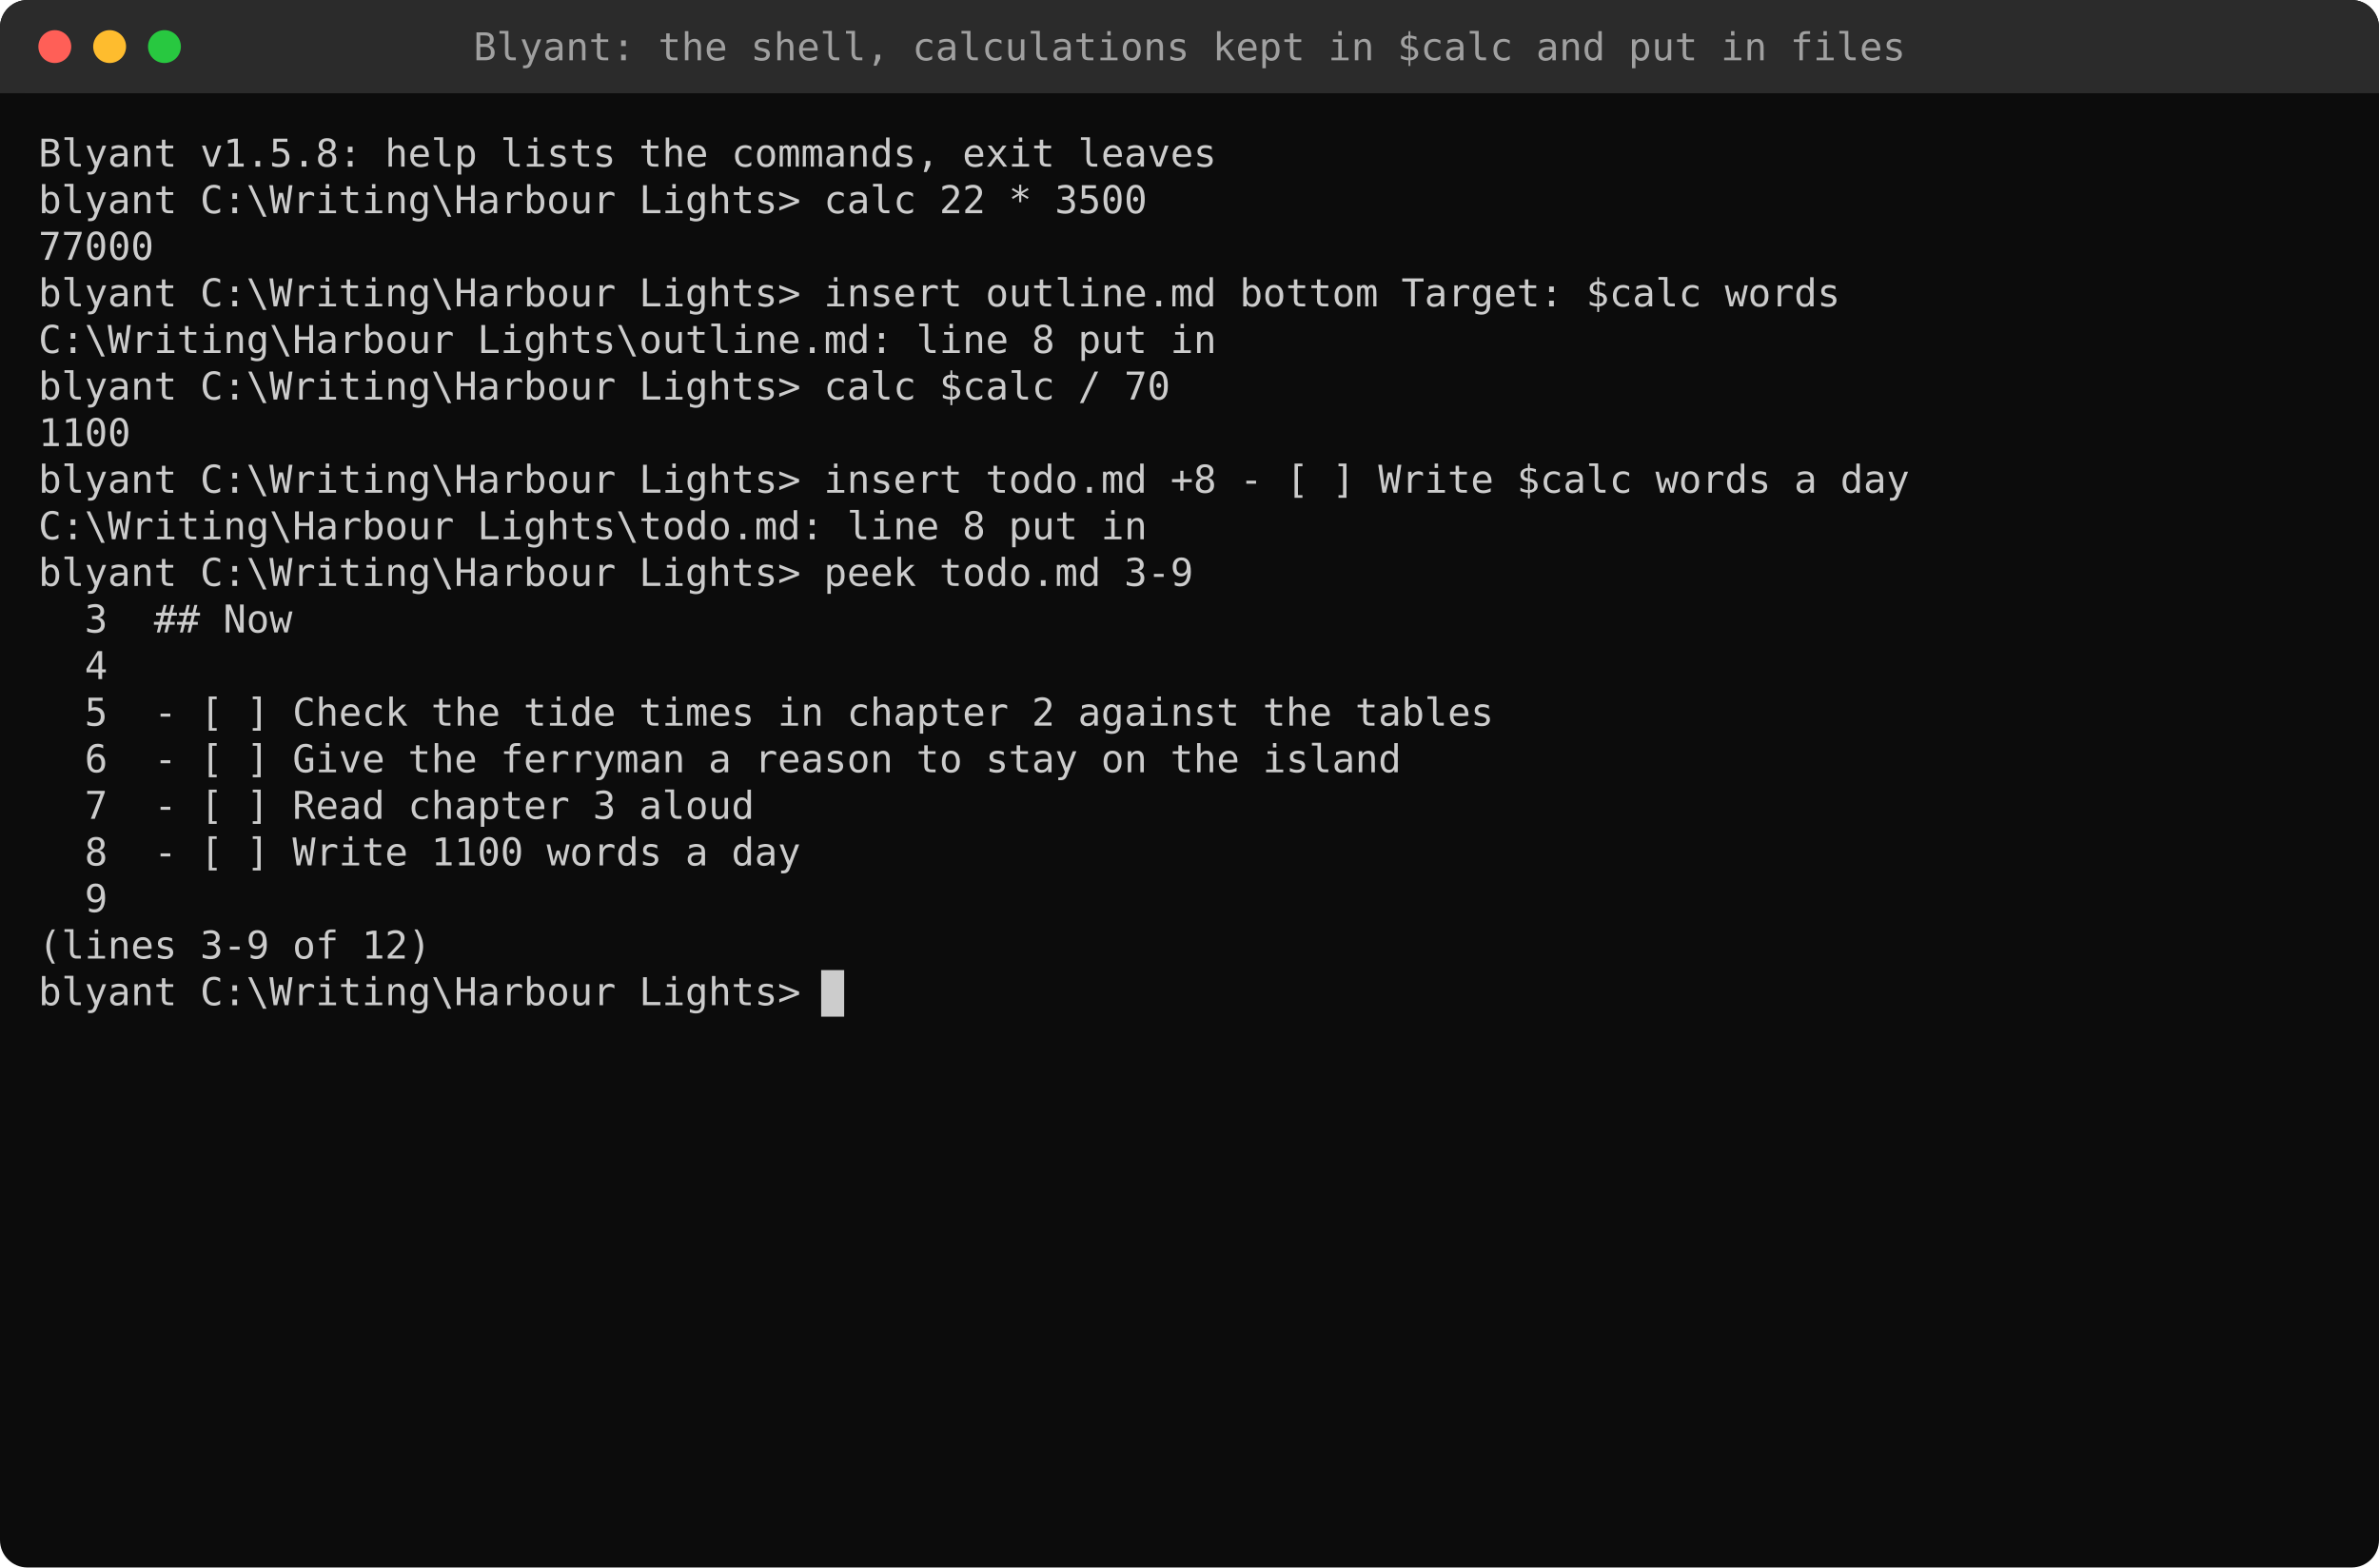
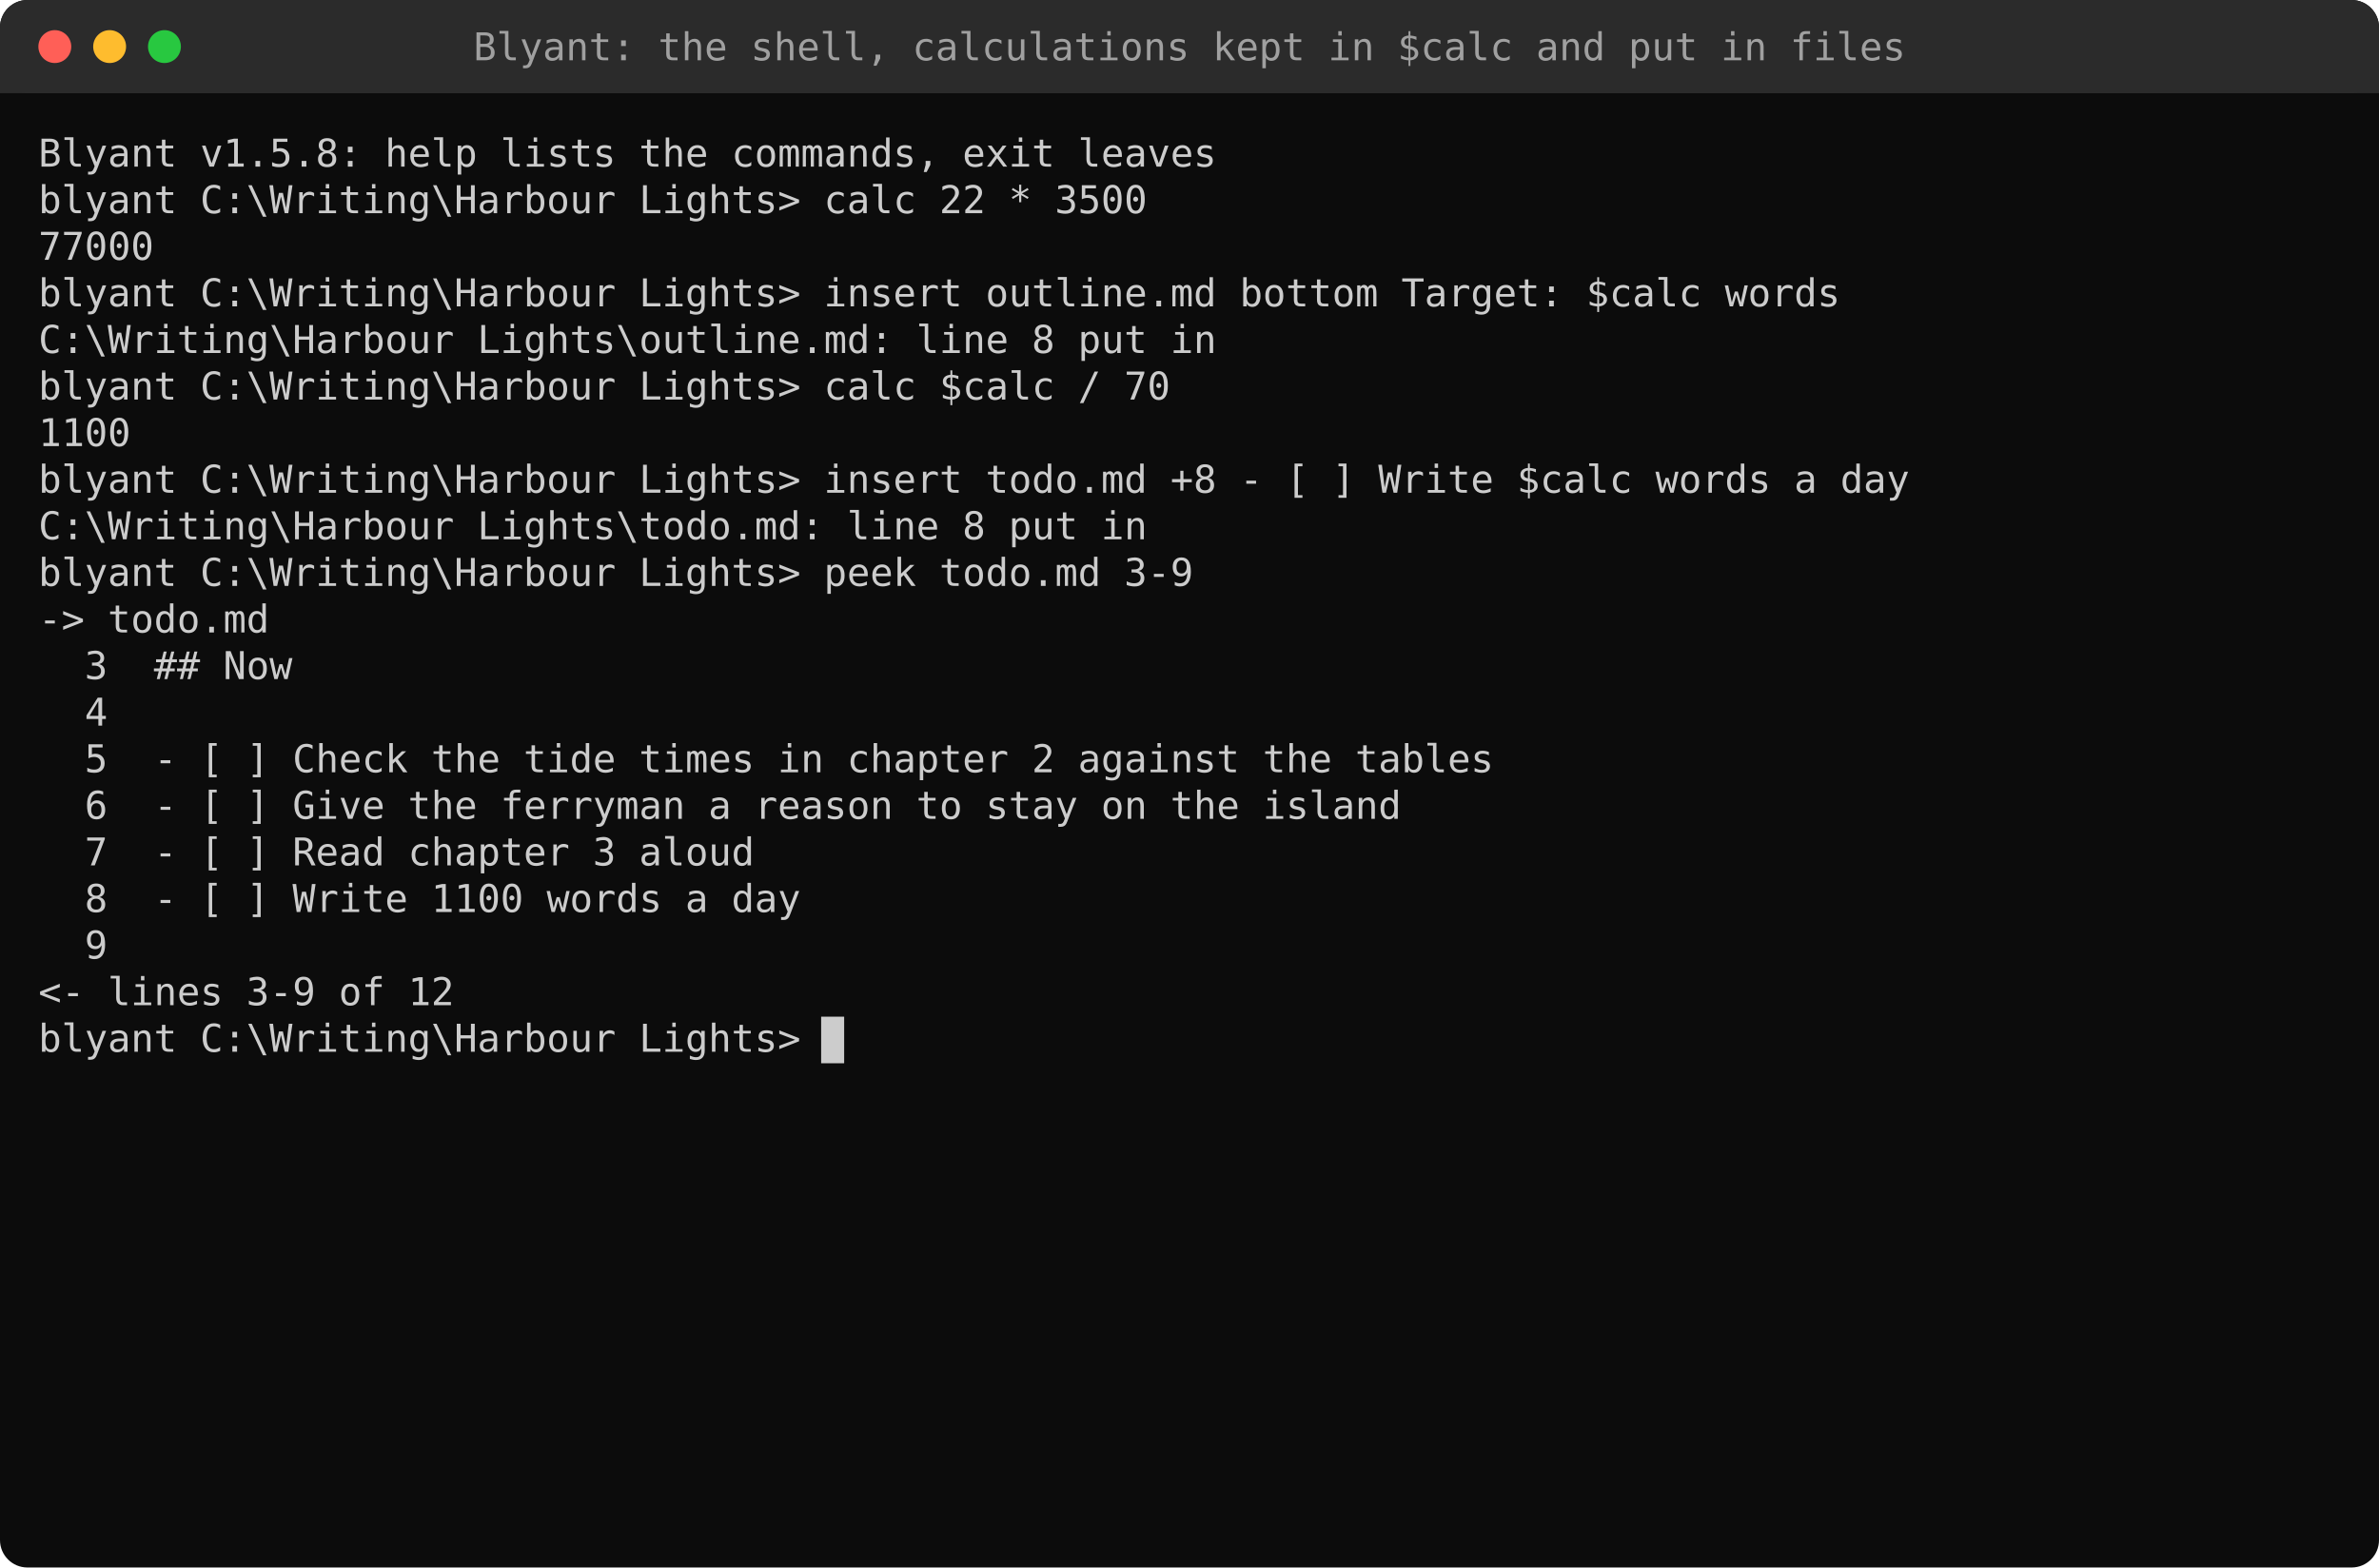
<svg xmlns="http://www.w3.org/2000/svg" width="868" height="572" viewBox="0 0 868 572">
  <style>text{font-family:"Cascadia Mono","Cascadia Code",Consolas,"DejaVu Sans Mono",Menlo,monospace;font-size:14px;white-space:pre}</style>
  <rect width="100%" height="100%" rx="10" fill="#0C0C0C" />
  <rect width="100%" height="34" rx="10" fill="#2B2B2B" />
  <rect y="24" width="100%" height="10" fill="#2B2B2B" />
  <circle cx="20" cy="17" r="6" fill="#FF5F57" />
  <circle cx="40" cy="17" r="6" fill="#FEBC2E" />
  <circle cx="60" cy="17" r="6" fill="#28C840" />
  <text x="434.0" y="22" fill="#A0A0A0" text-anchor="middle">Blyant: the shell, calculations kept in $calc and put in files</text>
  <text x="14.0" y="60.8" fill="#CCCCCC" textLength="428.4" lengthAdjust="spacingAndGlyphs" xml:space="preserve">Blyant v1.5.8: help lists the commands, exit leaves</text>
  <text x="14.0" y="77.8" fill="#CCCCCC" textLength="403.2" lengthAdjust="spacingAndGlyphs" xml:space="preserve">blyant C:\Writing\Harbour Lights&gt; calc 22 * 3500</text>
  <text x="14.0" y="94.8" fill="#CCCCCC" textLength="42.0" lengthAdjust="spacingAndGlyphs" xml:space="preserve">77000</text>
  <text x="14.0" y="111.8" fill="#CCCCCC" textLength="655.2" lengthAdjust="spacingAndGlyphs" xml:space="preserve">blyant C:\Writing\Harbour Lights&gt; insert outline.md bottom Target: $calc words</text>
  <text x="14.0" y="128.8" fill="#CCCCCC" textLength="428.4" lengthAdjust="spacingAndGlyphs" xml:space="preserve">C:\Writing\Harbour Lights\outline.md: line 8 put in</text>
  <text x="14.0" y="145.8" fill="#CCCCCC" textLength="411.6" lengthAdjust="spacingAndGlyphs" xml:space="preserve">blyant C:\Writing\Harbour Lights&gt; calc $calc / 70</text>
  <text x="14.0" y="162.8" fill="#CCCCCC" textLength="33.6" lengthAdjust="spacingAndGlyphs" xml:space="preserve">1100</text>
  <text x="14.0" y="179.8" fill="#CCCCCC" textLength="680.4" lengthAdjust="spacingAndGlyphs" xml:space="preserve">blyant C:\Writing\Harbour Lights&gt; insert todo.md +8 - [ ] Write $calc words a day</text>
  <text x="14.0" y="196.8" fill="#CCCCCC" textLength="403.2" lengthAdjust="spacingAndGlyphs" xml:space="preserve">C:\Writing\Harbour Lights\todo.md: line 8 put in</text>
  <text x="14.0" y="213.8" fill="#CCCCCC" textLength="420.0" lengthAdjust="spacingAndGlyphs" xml:space="preserve">blyant C:\Writing\Harbour Lights&gt; peek todo.md 3-9</text>
-   <text x="14.0" y="230.8" fill="#CCCCCC" textLength="92.4" lengthAdjust="spacingAndGlyphs" xml:space="preserve">  3  ## Now</text>
-   <text x="14.0" y="247.8" fill="#CCCCCC" textLength="25.2" lengthAdjust="spacingAndGlyphs" xml:space="preserve">  4</text>
-   <text x="14.0" y="264.8" fill="#CCCCCC" textLength="529.2" lengthAdjust="spacingAndGlyphs" xml:space="preserve">  5  - [ ] Check the tide times in chapter 2 against the tables</text>
-   <text x="14.0" y="281.8" fill="#CCCCCC" textLength="495.6" lengthAdjust="spacingAndGlyphs" xml:space="preserve">  6  - [ ] Give the ferryman a reason to stay on the island</text>
-   <text x="14.0" y="298.8" fill="#CCCCCC" textLength="260.4" lengthAdjust="spacingAndGlyphs" xml:space="preserve">  7  - [ ] Read chapter 3 aloud</text>
-   <text x="14.0" y="315.8" fill="#CCCCCC" textLength="277.2" lengthAdjust="spacingAndGlyphs" xml:space="preserve">  8  - [ ] Write 1100 words a day</text>
-   <text x="14.0" y="332.8" fill="#CCCCCC" textLength="25.2" lengthAdjust="spacingAndGlyphs" xml:space="preserve">  9</text>
-   <text x="14.0" y="349.8" fill="#CCCCCC" textLength="142.8" lengthAdjust="spacingAndGlyphs" xml:space="preserve">(lines 3-9 of 12)</text>
-   <rect x="299.6" y="354" width="8.4" height="17" fill="#CCCCCC" />
-   <text x="14.0" y="366.8" fill="#CCCCCC" textLength="277.2" lengthAdjust="spacingAndGlyphs" xml:space="preserve">blyant C:\Writing\Harbour Lights&gt;</text>
+   <text x="14.0" y="230.8" fill="#CCCCCC" textLength="84.0" lengthAdjust="spacingAndGlyphs" xml:space="preserve">-&gt; todo.md</text>
+   <text x="14.0" y="247.8" fill="#CCCCCC" textLength="92.4" lengthAdjust="spacingAndGlyphs" xml:space="preserve">  3  ## Now</text>
+   <text x="14.0" y="264.8" fill="#CCCCCC" textLength="25.2" lengthAdjust="spacingAndGlyphs" xml:space="preserve">  4</text>
+   <text x="14.0" y="281.8" fill="#CCCCCC" textLength="529.2" lengthAdjust="spacingAndGlyphs" xml:space="preserve">  5  - [ ] Check the tide times in chapter 2 against the tables</text>
+   <text x="14.0" y="298.8" fill="#CCCCCC" textLength="495.6" lengthAdjust="spacingAndGlyphs" xml:space="preserve">  6  - [ ] Give the ferryman a reason to stay on the island</text>
+   <text x="14.0" y="315.8" fill="#CCCCCC" textLength="260.4" lengthAdjust="spacingAndGlyphs" xml:space="preserve">  7  - [ ] Read chapter 3 aloud</text>
+   <text x="14.0" y="332.8" fill="#CCCCCC" textLength="277.2" lengthAdjust="spacingAndGlyphs" xml:space="preserve">  8  - [ ] Write 1100 words a day</text>
+   <text x="14.0" y="349.8" fill="#CCCCCC" textLength="25.2" lengthAdjust="spacingAndGlyphs" xml:space="preserve">  9</text>
+   <text x="14.0" y="366.8" fill="#CCCCCC" textLength="151.2" lengthAdjust="spacingAndGlyphs" xml:space="preserve">&lt;- lines 3-9 of 12</text>
+   <rect x="299.6" y="371" width="8.4" height="17" fill="#CCCCCC" />
+   <text x="14.0" y="383.8" fill="#CCCCCC" textLength="277.2" lengthAdjust="spacingAndGlyphs" xml:space="preserve">blyant C:\Writing\Harbour Lights&gt;</text>
</svg>
